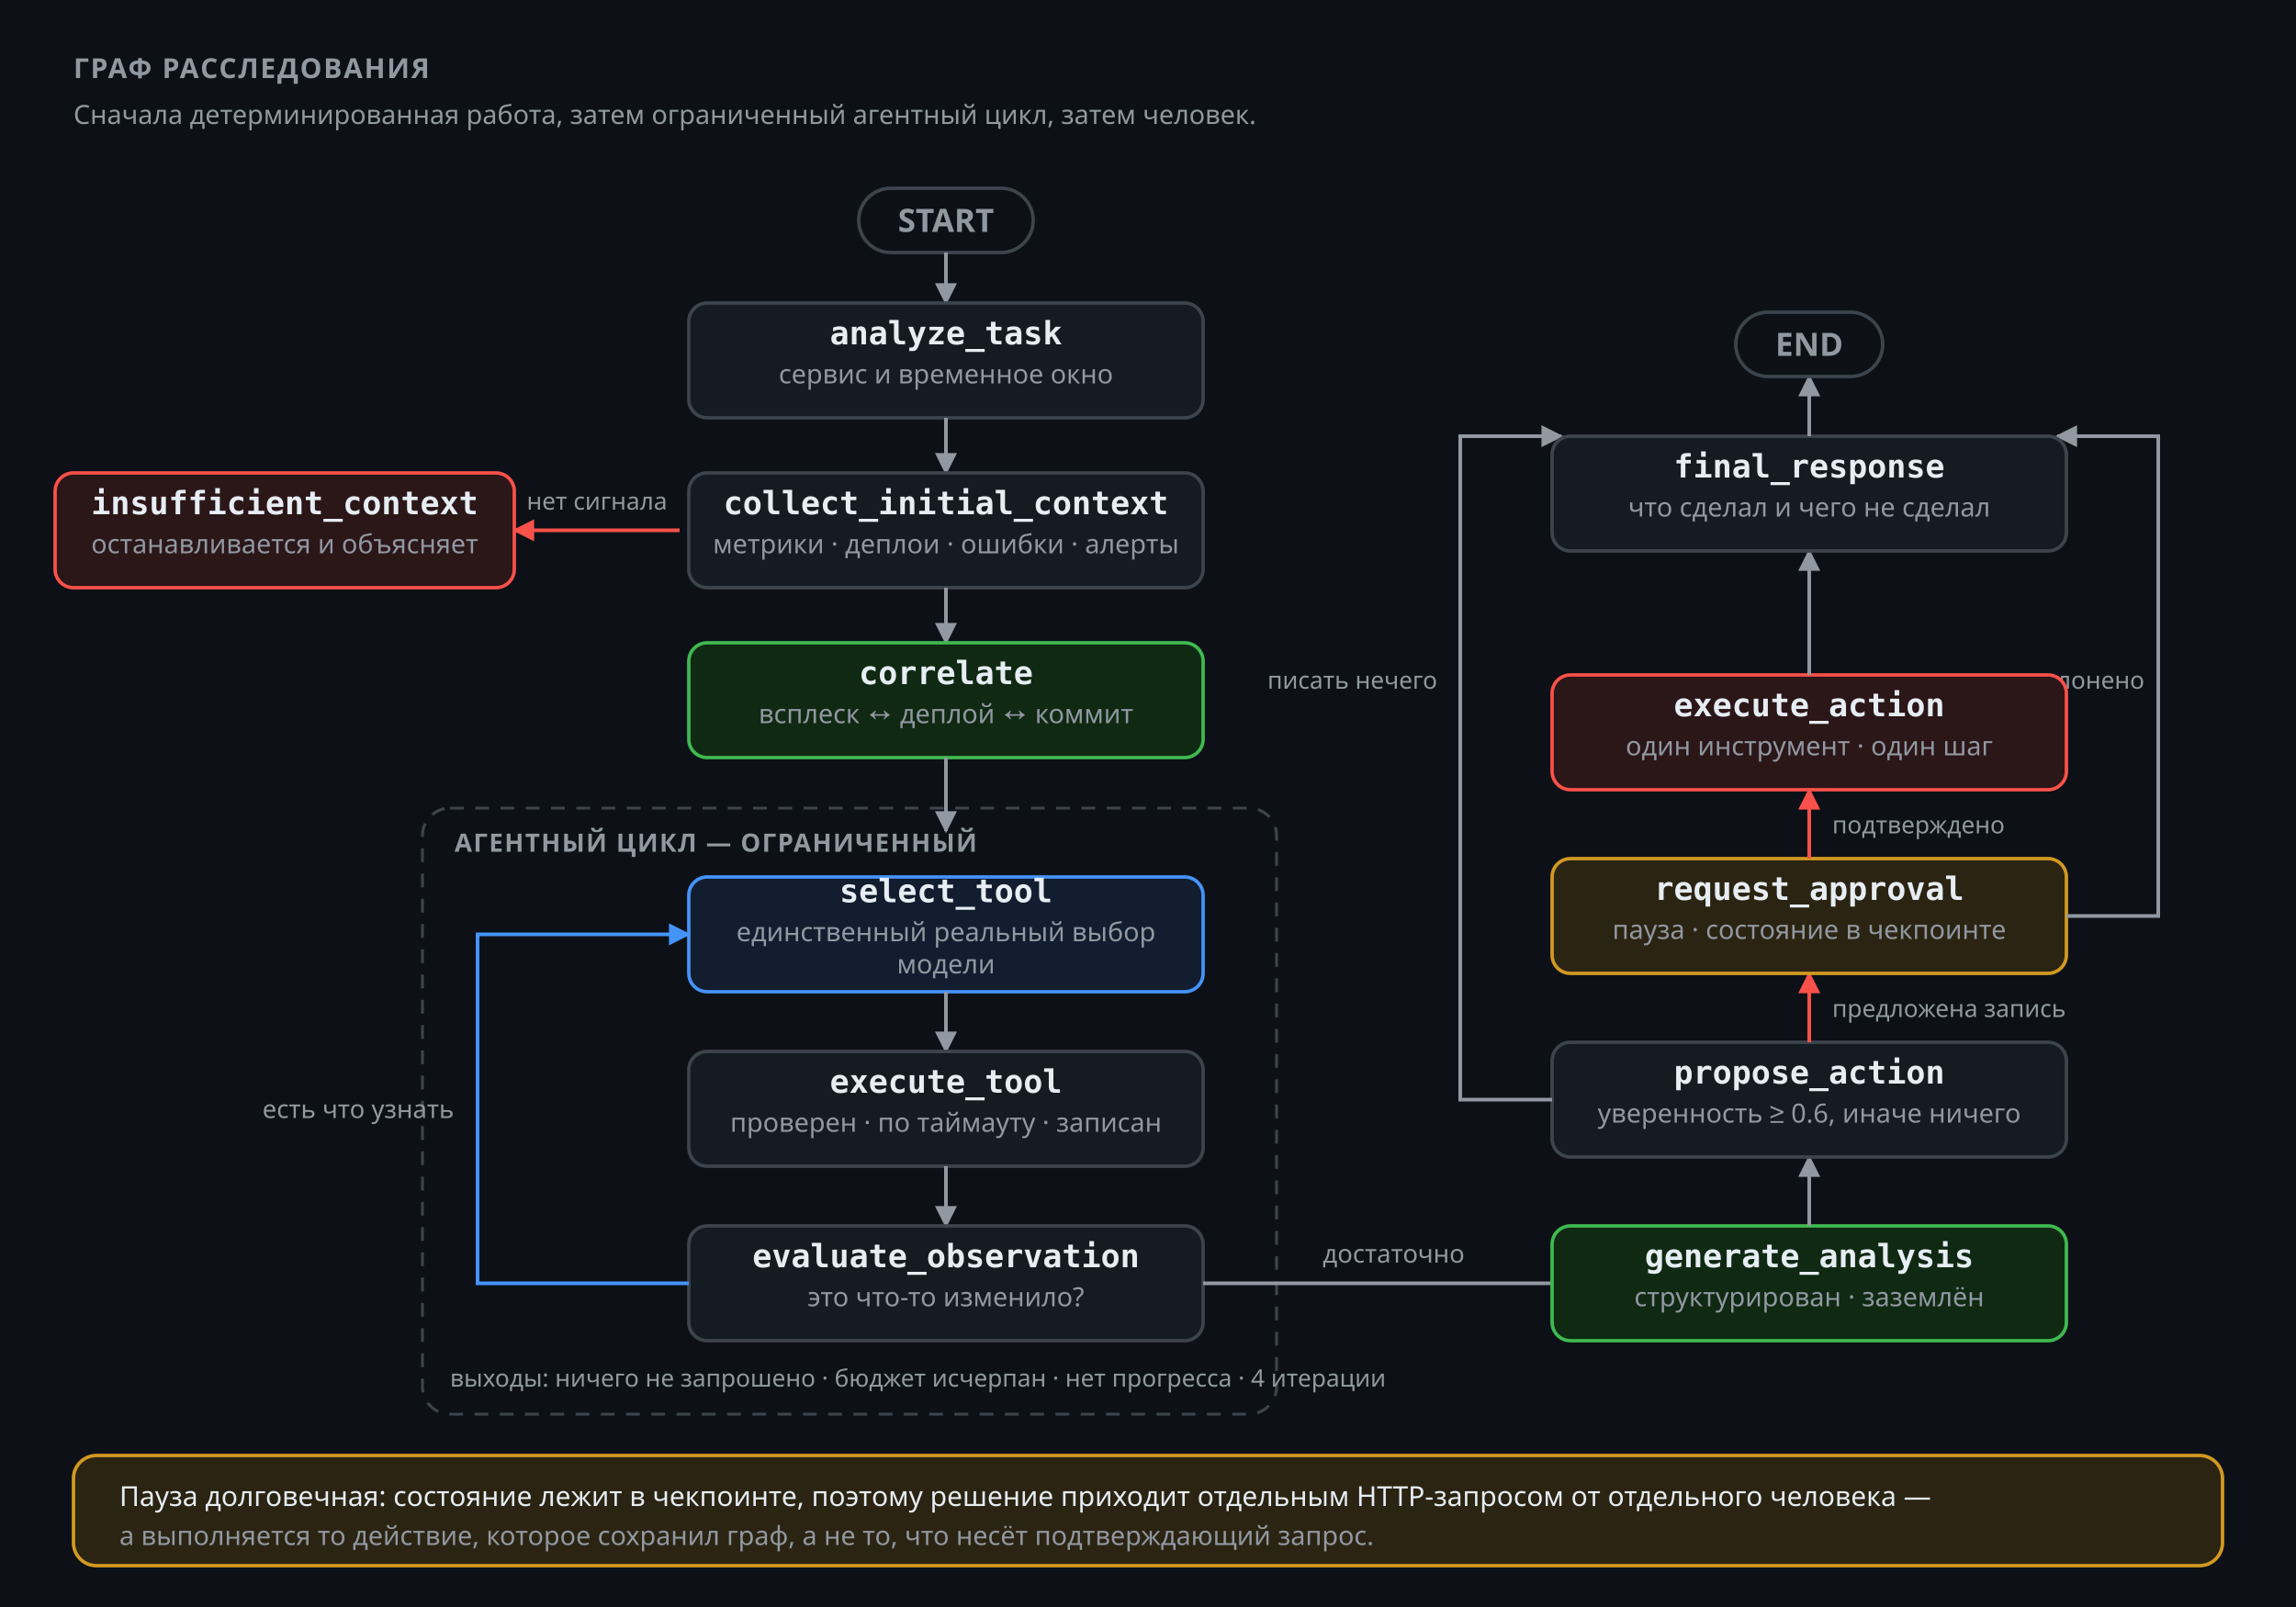
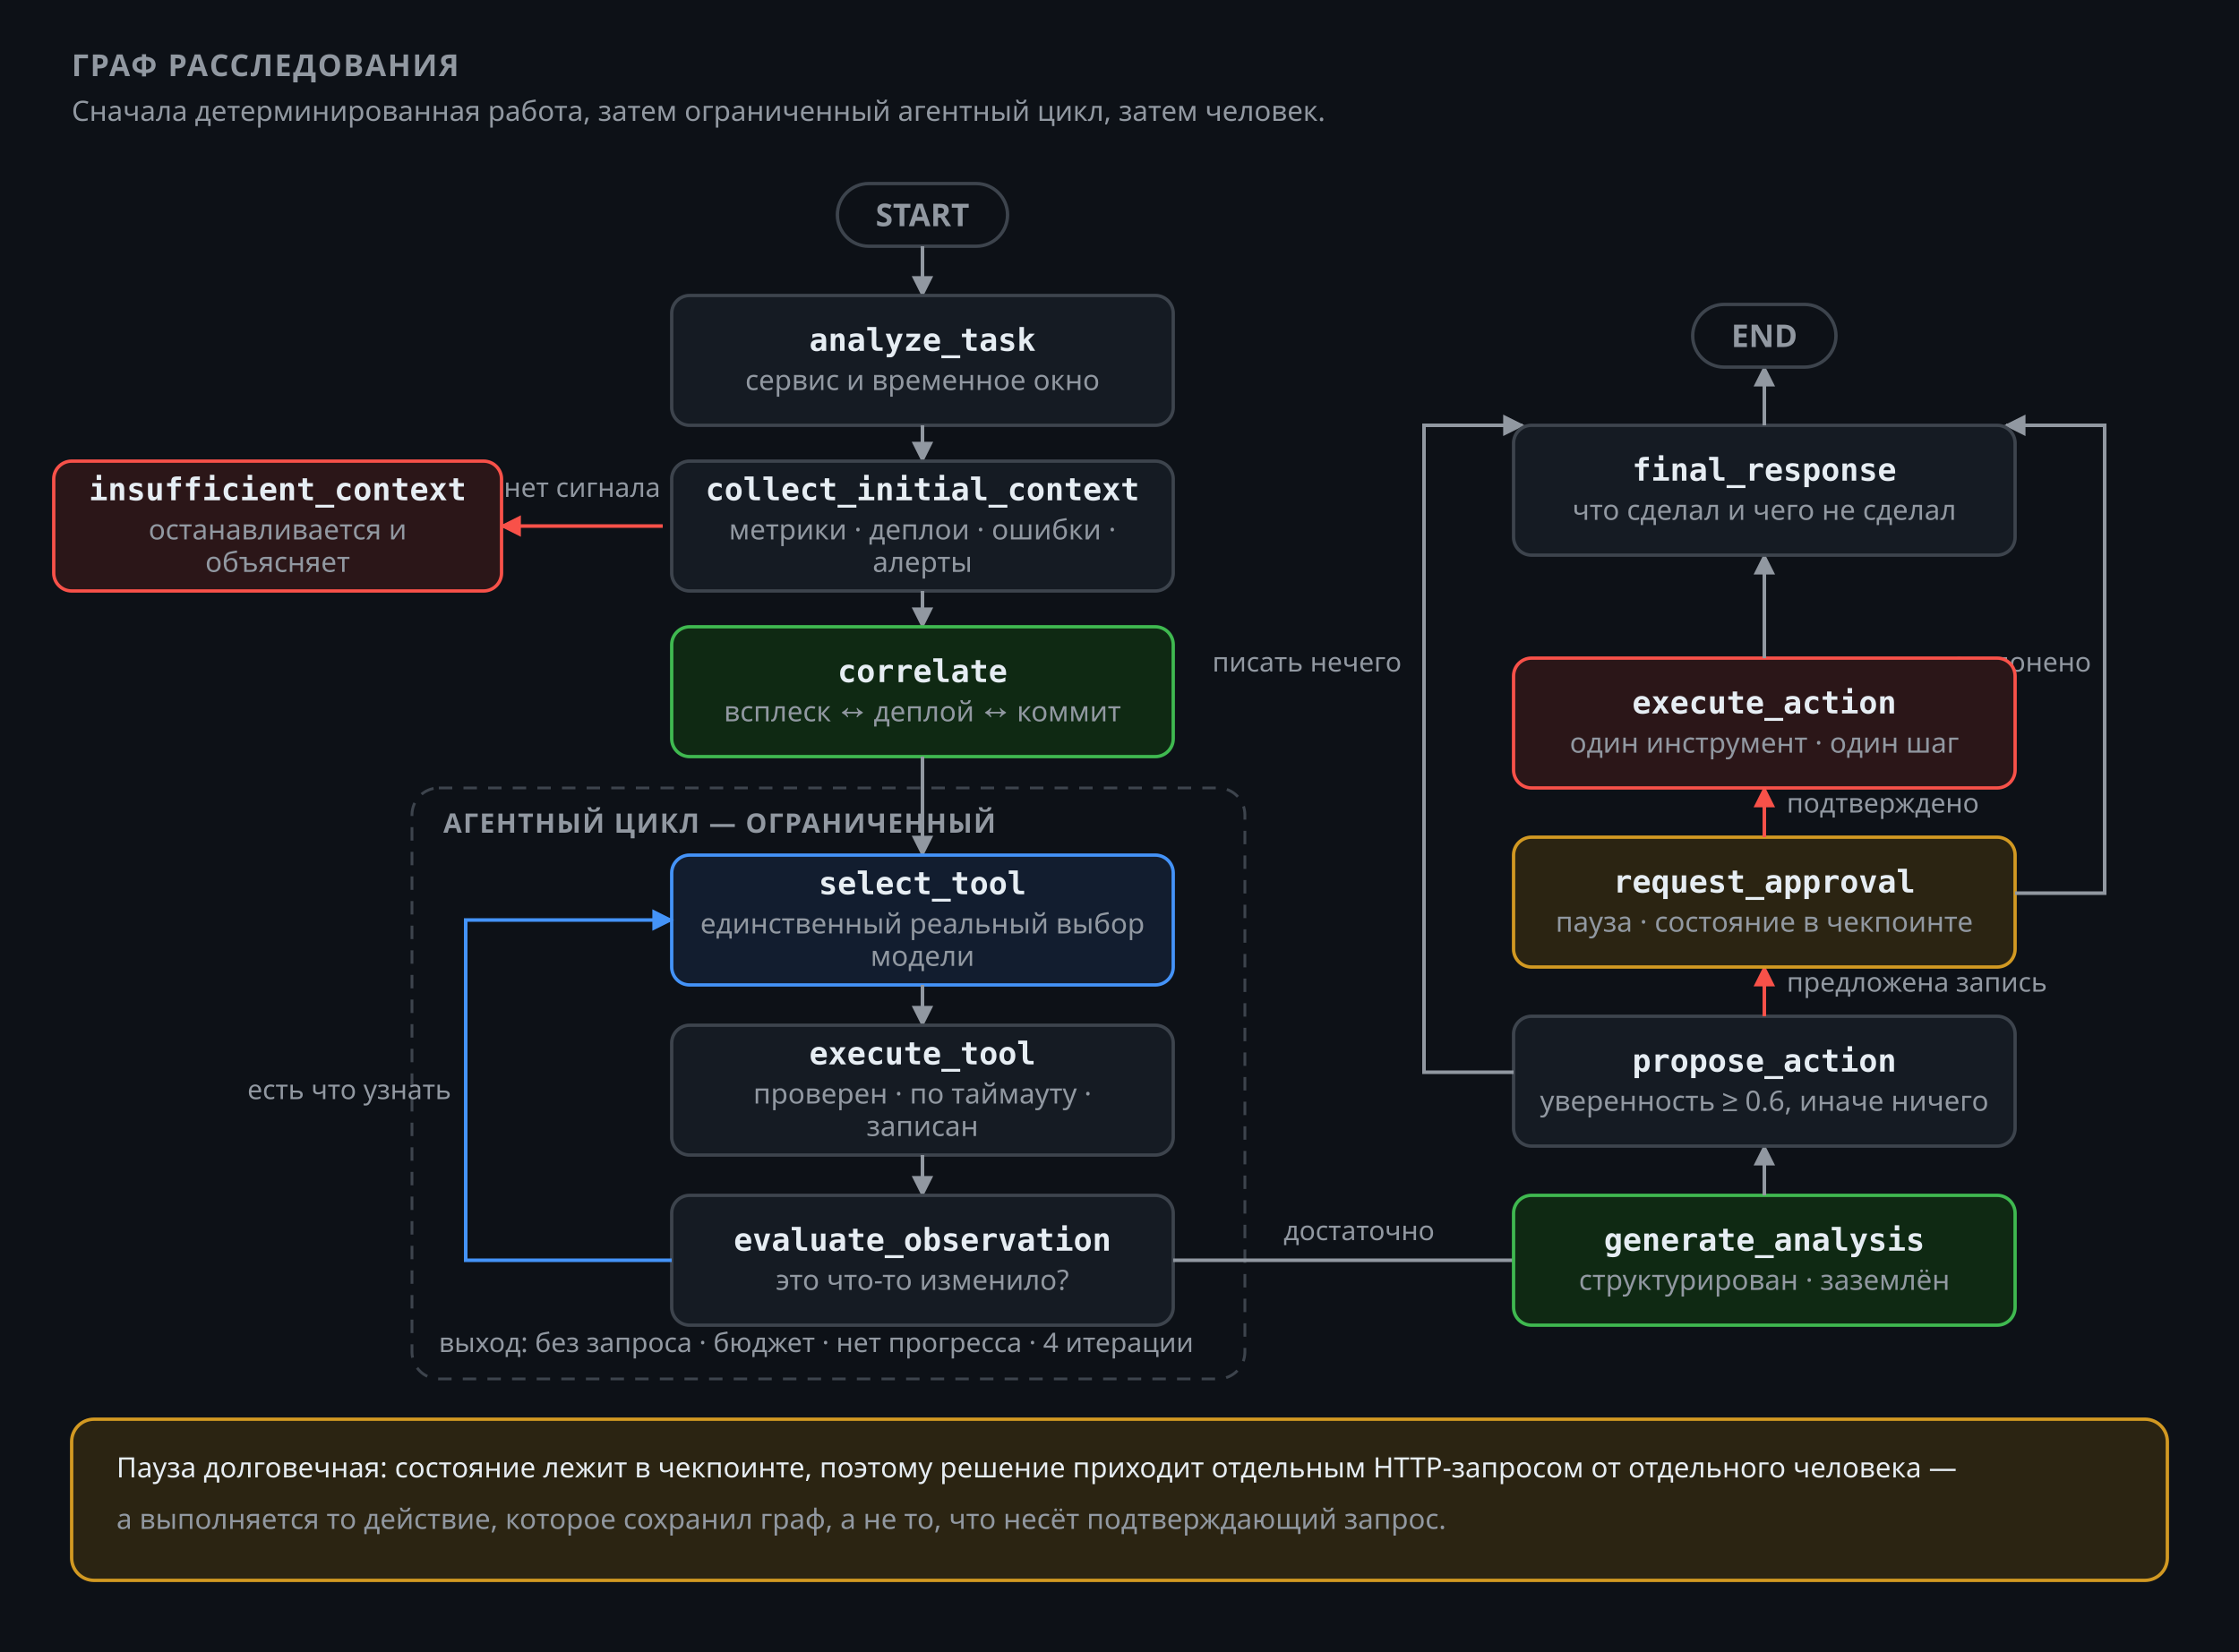
- <svg xmlns="http://www.w3.org/2000/svg" viewBox="0 0 1000 700" width="1000" height="700" role="img" aria-labelledby="title desc" font-family="-apple-system, BlinkMacSystemFont, 'Segoe UI', 'Noto Sans', Helvetica, Arial, sans-serif">
+ <svg xmlns="http://www.w3.org/2000/svg" viewBox="0 0 1000 738" width="1000" height="738" role="img" aria-labelledby="title desc" font-family="-apple-system, BlinkMacSystemFont, 'Segoe UI', 'Noto Sans', Helvetica, Arial, sans-serif">
  <defs>
    <marker id="arrow" viewBox="0 0 10 10" refX="9" refY="5" markerWidth="6" markerHeight="6" orient="auto-start-reverse">
      <path d="M 0 0 L 10 5 L 0 10 z" fill="#9198a1" />
    </marker>
    <marker id="arrow-accent" viewBox="0 0 10 10" refX="9" refY="5" markerWidth="6" markerHeight="6" orient="auto-start-reverse">
      <path d="M 0 0 L 10 5 L 0 10 z" fill="#4493f8" />
    </marker>
    <marker id="arrow-danger" viewBox="0 0 10 10" refX="9" refY="5" markerWidth="6" markerHeight="6" orient="auto-start-reverse">
      <path d="M 0 0 L 10 5 L 0 10 z" fill="#f85149" />
    </marker>
  </defs>
-   <rect width="1000" height="700" fill="#0d1117" />
-   <text x="32" y="34" font-size="12" font-weight="700" letter-spacing="0.7" fill="#9198a1">ГРАФ РАССЛЕДОВАНИЯ</text>
-   <text x="32" y="54" text-anchor="start" font-size="11.5" fill="#9198a1">Сначала детерминированная работа, затем ограниченный агентный цикл, затем человек.</text>
+   <rect width="1000" height="738" fill="#0d1117" />
+   <text x="32" y="34" font-size="13.5" font-weight="700" letter-spacing="0.7" fill="#9198a1">ГРАФ РАССЛЕДОВАНИЯ</text>
+   <text x="32" y="54" text-anchor="start" font-size="12.5" fill="#9198a1">Сначала детерминированная работа, затем ограниченный агентный цикл, затем человек.</text>
  <rect x="374.0" y="82" width="76" height="28" rx="14" fill="#0d1117" stroke="#3d444d" stroke-width="1.5" />
-   <text x="412.0" y="101.0" text-anchor="middle" font-size="14" font-weight="600" fill="#9198a1">START</text>
+   <text x="412.0" y="101.04" text-anchor="middle" font-size="14" font-weight="600" fill="#9198a1">START</text>
  <path d="M 412.0 110 L 412.0 132" fill="none" stroke="#9198a1" stroke-width="1.6" marker-end="url(#arrow)" />
-   <rect x="300" y="132" width="224" height="50" rx="8" fill="#151b23" stroke="#3d444d" stroke-width="1.5" />
-   <text x="412.0" y="150.0" text-anchor="middle" font-size="14" font-weight="600" fill="#e6edf3" font-family="ui-monospace, SFMono-Regular, 'SF Mono', Menlo, Consolas, monospace">analyze_task</text>
-   <text x="412.0" y="167.0" text-anchor="middle" font-size="11.5" fill="#9198a1">сервис и временное окно</text>
-   <path d="M 412.0 182 L 412.0 206" fill="none" stroke="#9198a1" stroke-width="1.6" marker-end="url(#arrow)" />
-   <rect x="300" y="206" width="224" height="50" rx="8" fill="#151b23" stroke="#3d444d" stroke-width="1.5" />
-   <text x="412.0" y="224.0" text-anchor="middle" font-size="14" font-weight="600" fill="#e6edf3" font-family="ui-monospace, SFMono-Regular, 'SF Mono', Menlo, Consolas, monospace">collect_initial_context</text>
-   <text x="412.0" y="241.0" text-anchor="middle" font-size="11.5" fill="#9198a1">метрики · деплои · ошибки · алерты</text>
-   <path d="M 296 231 L 224 231" fill="none" stroke="#f85149" stroke-width="1.6" marker-end="url(#arrow-danger)" />
-   <text x="260" y="222" text-anchor="middle" font-size="10.5" fill="#9198a1">нет сигнала</text>
-   <rect x="24" y="206" width="200" height="50" rx="8" fill="#2b1618" stroke="#f85149" stroke-width="1.5" />
-   <text x="124.0" y="224.0" text-anchor="middle" font-size="14" font-weight="600" fill="#e6edf3" font-family="ui-monospace, SFMono-Regular, 'SF Mono', Menlo, Consolas, monospace">insufficient_context</text>
-   <text x="124.0" y="241.0" text-anchor="middle" font-size="11.5" fill="#9198a1">останавливается и объясняет</text>
-   <path d="M 412.0 256 L 412.0 280" fill="none" stroke="#9198a1" stroke-width="1.6" marker-end="url(#arrow)" />
-   <rect x="300" y="280" width="224" height="50" rx="8" fill="#0f2913" stroke="#3fb950" stroke-width="1.5" />
-   <text x="412.0" y="298.0" text-anchor="middle" font-size="14" font-weight="600" fill="#e6edf3" font-family="ui-monospace, SFMono-Regular, 'SF Mono', Menlo, Consolas, monospace">correlate</text>
-   <text x="412.0" y="315.0" text-anchor="middle" font-size="11.5" fill="#9198a1">всплеск ↔ деплой ↔ коммит</text>
-   <path d="M 412.0 330 L 412.0 362" fill="none" stroke="#9198a1" stroke-width="1.6" marker-end="url(#arrow)" />
+   <rect x="300" y="132" width="224" height="58" rx="8" fill="#151b23" stroke="#3d444d" stroke-width="1.5" />
+   <text x="412.0" y="156.73" text-anchor="middle" font-size="14" font-weight="600" fill="#e6edf3" font-family="ui-monospace, SFMono-Regular, 'SF Mono', Menlo, Consolas, monospace">analyze_task</text>
+   <text x="412.0" y="174.23" text-anchor="middle" font-size="12.5" fill="#9198a1">сервис и временное окно</text>
+   <path d="M 412.0 190 L 412.0 206" fill="none" stroke="#9198a1" stroke-width="1.6" marker-end="url(#arrow)" />
+   <rect x="300" y="206" width="224" height="58" rx="8" fill="#151b23" stroke="#3d444d" stroke-width="1.5" />
+   <text x="412.0" y="223.48" text-anchor="middle" font-size="14" font-weight="600" fill="#e6edf3" font-family="ui-monospace, SFMono-Regular, 'SF Mono', Menlo, Consolas, monospace">collect_initial_context</text>
+   <text x="412.0" y="240.98" text-anchor="middle" font-size="12.5" fill="#9198a1">метрики · деплои · ошибки ·</text>
+   <text x="412.0" y="255.48" text-anchor="middle" font-size="12.5" fill="#9198a1">алерты</text>
+   <path d="M 296 235 L 224 235" fill="none" stroke="#f85149" stroke-width="1.6" marker-end="url(#arrow-danger)" />
+   <text x="260" y="222" text-anchor="middle" font-size="12" fill="#9198a1">нет сигнала</text>
+   <rect x="24" y="206" width="200" height="58" rx="8" fill="#2b1618" stroke="#f85149" stroke-width="1.5" />
+   <text x="124.0" y="223.48" text-anchor="middle" font-size="14" font-weight="600" fill="#e6edf3" font-family="ui-monospace, SFMono-Regular, 'SF Mono', Menlo, Consolas, monospace">insufficient_context</text>
+   <text x="124.0" y="240.98" text-anchor="middle" font-size="12.5" fill="#9198a1">останавливается и</text>
+   <text x="124.0" y="255.48" text-anchor="middle" font-size="12.5" fill="#9198a1">объясняет</text>
+   <path d="M 412.0 264 L 412.0 280" fill="none" stroke="#9198a1" stroke-width="1.6" marker-end="url(#arrow)" />
+   <rect x="300" y="280" width="224" height="58" rx="8" fill="#0f2913" stroke="#3fb950" stroke-width="1.5" />
+   <text x="412.0" y="304.73" text-anchor="middle" font-size="14" font-weight="600" fill="#e6edf3" font-family="ui-monospace, SFMono-Regular, 'SF Mono', Menlo, Consolas, monospace">correlate</text>
+   <text x="412.0" y="322.23" text-anchor="middle" font-size="12.5" fill="#9198a1">всплеск ↔ деплой ↔ коммит</text>
+   <path d="M 412.0 338 L 412.0 382" fill="none" stroke="#9198a1" stroke-width="1.6" marker-end="url(#arrow)" />
  <rect x="184" y="352" width="372" height="264" rx="12" fill="none" stroke="#3d444d" stroke-width="1.25" stroke-dasharray="6 5" />
-   <text x="198" y="371" font-size="11" font-weight="600" letter-spacing="0.6" fill="#9198a1">АГЕНТНЫЙ ЦИКЛ — ОГРАНИЧЕННЫЙ</text>
-   <rect x="300" y="382" width="224" height="50" rx="8" fill="#121d2f" stroke="#4493f8" stroke-width="1.5" />
-   <text x="412.0" y="393.0" text-anchor="middle" font-size="14" font-weight="600" fill="#e6edf3" font-family="ui-monospace, SFMono-Regular, 'SF Mono', Menlo, Consolas, monospace">select_tool</text>
-   <text x="412.0" y="410.0" text-anchor="middle" font-size="11.5" fill="#9198a1">единственный реальный выбор</text>
-   <text x="412.0" y="424.0" text-anchor="middle" font-size="11.5" fill="#9198a1">модели</text>
-   <path d="M 412.0 432 L 412.0 458" fill="none" stroke="#9198a1" stroke-width="1.6" marker-end="url(#arrow)" />
-   <rect x="300" y="458" width="224" height="50" rx="8" fill="#151b23" stroke="#3d444d" stroke-width="1.5" />
-   <text x="412.0" y="476.0" text-anchor="middle" font-size="14" font-weight="600" fill="#e6edf3" font-family="ui-monospace, SFMono-Regular, 'SF Mono', Menlo, Consolas, monospace">execute_tool</text>
-   <text x="412.0" y="493.0" text-anchor="middle" font-size="11.5" fill="#9198a1">проверен · по таймауту · записан</text>
-   <path d="M 412.0 508 L 412.0 534" fill="none" stroke="#9198a1" stroke-width="1.6" marker-end="url(#arrow)" />
-   <rect x="300" y="534" width="224" height="50" rx="8" fill="#151b23" stroke="#3d444d" stroke-width="1.5" />
-   <text x="412.0" y="552.0" text-anchor="middle" font-size="14" font-weight="600" fill="#e6edf3" font-family="ui-monospace, SFMono-Regular, 'SF Mono', Menlo, Consolas, monospace">evaluate_observation</text>
-   <text x="412.0" y="569.0" text-anchor="middle" font-size="11.5" fill="#9198a1">это что-то изменило?</text>
-   <path d="M 300 559 L 208 559 L 208 407 L 300 407" fill="none" stroke="#4493f8" stroke-width="1.6" marker-end="url(#arrow-accent)" />
-   <text x="156.0" y="487.0" text-anchor="middle" font-size="11" fill="#9198a1">есть что узнать</text>
-   <text x="196" y="604" text-anchor="start" font-size="10.5" fill="#9198a1">выходы: ничего не запрошено · бюджет исчерпан · нет прогресса · 4 итерации</text>
-   <path d="M 524 559 L 690 559" fill="none" stroke="#9198a1" stroke-width="1.6" marker-end="url(#arrow)" />
-   <text x="607.0" y="550.0" text-anchor="middle" font-size="11" fill="#9198a1">достаточно</text>
-   <rect x="676" y="534" width="224" height="50" rx="8" fill="#0f2913" stroke="#3fb950" stroke-width="1.5" />
-   <text x="788.0" y="552.0" text-anchor="middle" font-size="14" font-weight="600" fill="#e6edf3" font-family="ui-monospace, SFMono-Regular, 'SF Mono', Menlo, Consolas, monospace">generate_analysis</text>
-   <text x="788.0" y="569.0" text-anchor="middle" font-size="11.5" fill="#9198a1">структурирован · заземлён</text>
-   <path d="M 788.0 534 L 788.0 504" fill="none" stroke="#9198a1" stroke-width="1.6" marker-end="url(#arrow)" />
-   <rect x="676" y="454" width="224" height="50" rx="8" fill="#151b23" stroke="#3d444d" stroke-width="1.5" />
-   <text x="788.0" y="472.0" text-anchor="middle" font-size="14" font-weight="600" fill="#e6edf3" font-family="ui-monospace, SFMono-Regular, 'SF Mono', Menlo, Consolas, monospace">propose_action</text>
-   <text x="788.0" y="489.0" text-anchor="middle" font-size="11.5" fill="#9198a1">уверенность ≥ 0.6, иначе ничего</text>
-   <path d="M 788.0 454 L 788.0 424" fill="none" stroke="#f85149" stroke-width="1.6" marker-end="url(#arrow-danger)" />
-   <text x="798.0" y="443" text-anchor="start" font-size="10.5" fill="#9198a1">предложена запись</text>
+   <text x="198" y="372" font-size="12" font-weight="600" letter-spacing="0.6" fill="#9198a1">АГЕНТНЫЙ ЦИКЛ — ОГРАНИЧЕННЫЙ</text>
+   <rect x="300" y="382" width="224" height="58" rx="8" fill="#121d2f" stroke="#4493f8" stroke-width="1.5" />
+   <text x="412.0" y="399.48" text-anchor="middle" font-size="14" font-weight="600" fill="#e6edf3" font-family="ui-monospace, SFMono-Regular, 'SF Mono', Menlo, Consolas, monospace">select_tool</text>
+   <text x="412.0" y="416.98" text-anchor="middle" font-size="12.5" fill="#9198a1">единственный реальный выбор</text>
+   <text x="412.0" y="431.48" text-anchor="middle" font-size="12.5" fill="#9198a1">модели</text>
+   <path d="M 412.0 440 L 412.0 458" fill="none" stroke="#9198a1" stroke-width="1.6" marker-end="url(#arrow)" />
+   <rect x="300" y="458" width="224" height="58" rx="8" fill="#151b23" stroke="#3d444d" stroke-width="1.5" />
+   <text x="412.0" y="475.48" text-anchor="middle" font-size="14" font-weight="600" fill="#e6edf3" font-family="ui-monospace, SFMono-Regular, 'SF Mono', Menlo, Consolas, monospace">execute_tool</text>
+   <text x="412.0" y="492.98" text-anchor="middle" font-size="12.5" fill="#9198a1">проверен · по таймауту ·</text>
+   <text x="412.0" y="507.48" text-anchor="middle" font-size="12.5" fill="#9198a1">записан</text>
+   <path d="M 412.0 516 L 412.0 534" fill="none" stroke="#9198a1" stroke-width="1.6" marker-end="url(#arrow)" />
+   <rect x="300" y="534" width="224" height="58" rx="8" fill="#151b23" stroke="#3d444d" stroke-width="1.5" />
+   <text x="412.0" y="558.73" text-anchor="middle" font-size="14" font-weight="600" fill="#e6edf3" font-family="ui-monospace, SFMono-Regular, 'SF Mono', Menlo, Consolas, monospace">evaluate_observation</text>
+   <text x="412.0" y="576.23" text-anchor="middle" font-size="12.5" fill="#9198a1">это что-то изменило?</text>
+   <path d="M 300 563 L 208 563 L 208 411 L 300 411" fill="none" stroke="#4493f8" stroke-width="1.6" marker-end="url(#arrow-accent)" />
+   <text x="156.0" y="491.0" text-anchor="middle" font-size="12" fill="#9198a1">есть что узнать</text>
+   <text x="196" y="604" text-anchor="start" font-size="12" fill="#9198a1">выход: без запроса · бюджет · нет прогресса · 4 итерации</text>
+   <path d="M 524 563 L 690 563" fill="none" stroke="#9198a1" stroke-width="1.6" marker-end="url(#arrow)" />
+   <text x="607.0" y="554.0" text-anchor="middle" font-size="12" fill="#9198a1">достаточно</text>
+   <rect x="676" y="534" width="224" height="58" rx="8" fill="#0f2913" stroke="#3fb950" stroke-width="1.5" />
+   <text x="788.0" y="558.73" text-anchor="middle" font-size="14" font-weight="600" fill="#e6edf3" font-family="ui-monospace, SFMono-Regular, 'SF Mono', Menlo, Consolas, monospace">generate_analysis</text>
+   <text x="788.0" y="576.23" text-anchor="middle" font-size="12.5" fill="#9198a1">структурирован · заземлён</text>
+   <path d="M 788.0 534 L 788.0 512" fill="none" stroke="#9198a1" stroke-width="1.6" marker-end="url(#arrow)" />
+   <rect x="676" y="454" width="224" height="58" rx="8" fill="#151b23" stroke="#3d444d" stroke-width="1.5" />
+   <text x="788.0" y="478.73" text-anchor="middle" font-size="14" font-weight="600" fill="#e6edf3" font-family="ui-monospace, SFMono-Regular, 'SF Mono', Menlo, Consolas, monospace">propose_action</text>
+   <text x="788.0" y="496.23" text-anchor="middle" font-size="12.5" fill="#9198a1">уверенность ≥ 0.6, иначе ничего</text>
+   <path d="M 788.0 454 L 788.0 432" fill="none" stroke="#f85149" stroke-width="1.6" marker-end="url(#arrow-danger)" />
+   <text x="798.0" y="443" text-anchor="start" font-size="12" fill="#9198a1">предложена запись</text>
  <path d="M 676 479 L 636 479 L 636 190 L 680 190" fill="none" stroke="#9198a1" stroke-width="1.6" marker-end="url(#arrow)" />
-   <text x="626" y="300" text-anchor="end" font-size="10.5" fill="#9198a1">писать нечего</text>
-   <rect x="676" y="374" width="224" height="50" rx="8" fill="#2b2412" stroke="#d29922" stroke-width="1.5" />
-   <text x="788.0" y="392.0" text-anchor="middle" font-size="14" font-weight="600" fill="#e6edf3" font-family="ui-monospace, SFMono-Regular, 'SF Mono', Menlo, Consolas, monospace">request_approval</text>
-   <text x="788.0" y="409.0" text-anchor="middle" font-size="11.5" fill="#9198a1">пауза · состояние в чекпоинте</text>
-   <path d="M 788.0 374 L 788.0 344" fill="none" stroke="#f85149" stroke-width="1.6" marker-end="url(#arrow-danger)" />
-   <text x="798.0" y="363" text-anchor="start" font-size="10.5" fill="#9198a1">подтверждено</text>
+   <text x="626" y="300" text-anchor="end" font-size="12" fill="#9198a1">писать нечего</text>
+   <rect x="676" y="374" width="224" height="58" rx="8" fill="#2b2412" stroke="#d29922" stroke-width="1.5" />
+   <text x="788.0" y="398.73" text-anchor="middle" font-size="14" font-weight="600" fill="#e6edf3" font-family="ui-monospace, SFMono-Regular, 'SF Mono', Menlo, Consolas, monospace">request_approval</text>
+   <text x="788.0" y="416.23" text-anchor="middle" font-size="12.5" fill="#9198a1">пауза · состояние в чекпоинте</text>
+   <path d="M 788.0 374 L 788.0 352" fill="none" stroke="#f85149" stroke-width="1.6" marker-end="url(#arrow-danger)" />
+   <text x="798.0" y="363" text-anchor="start" font-size="12" fill="#9198a1">подтверждено</text>
  <path d="M 900 399 L 940 399 L 940 190 L 896 190" fill="none" stroke="#9198a1" stroke-width="1.6" marker-end="url(#arrow)" />
-   <text x="934" y="300" text-anchor="end" font-size="10.5" fill="#9198a1">отклонено</text>
-   <rect x="676" y="294" width="224" height="50" rx="8" fill="#2b1618" stroke="#f85149" stroke-width="1.5" />
-   <text x="788.0" y="312.0" text-anchor="middle" font-size="14" font-weight="600" fill="#e6edf3" font-family="ui-monospace, SFMono-Regular, 'SF Mono', Menlo, Consolas, monospace">execute_action</text>
-   <text x="788.0" y="329.0" text-anchor="middle" font-size="11.5" fill="#9198a1">один инструмент · один шаг</text>
-   <path d="M 788.0 294 L 788.0 240" fill="none" stroke="#9198a1" stroke-width="1.6" marker-end="url(#arrow)" />
-   <rect x="676" y="190" width="224" height="50" rx="8" fill="#151b23" stroke="#3d444d" stroke-width="1.5" />
-   <text x="788.0" y="208.0" text-anchor="middle" font-size="14" font-weight="600" fill="#e6edf3" font-family="ui-monospace, SFMono-Regular, 'SF Mono', Menlo, Consolas, monospace">final_response</text>
-   <text x="788.0" y="225.0" text-anchor="middle" font-size="11.5" fill="#9198a1">что сделал и чего не сделал</text>
+   <text x="934" y="300" text-anchor="end" font-size="12" fill="#9198a1">отклонено</text>
+   <rect x="676" y="294" width="224" height="58" rx="8" fill="#2b1618" stroke="#f85149" stroke-width="1.5" />
+   <text x="788.0" y="318.73" text-anchor="middle" font-size="14" font-weight="600" fill="#e6edf3" font-family="ui-monospace, SFMono-Regular, 'SF Mono', Menlo, Consolas, monospace">execute_action</text>
+   <text x="788.0" y="336.23" text-anchor="middle" font-size="12.5" fill="#9198a1">один инструмент · один шаг</text>
+   <path d="M 788.0 294 L 788.0 248" fill="none" stroke="#9198a1" stroke-width="1.6" marker-end="url(#arrow)" />
+   <rect x="676" y="190" width="224" height="58" rx="8" fill="#151b23" stroke="#3d444d" stroke-width="1.5" />
+   <text x="788.0" y="214.73" text-anchor="middle" font-size="14" font-weight="600" fill="#e6edf3" font-family="ui-monospace, SFMono-Regular, 'SF Mono', Menlo, Consolas, monospace">final_response</text>
+   <text x="788.0" y="232.23" text-anchor="middle" font-size="12.5" fill="#9198a1">что сделал и чего не сделал</text>
  <path d="M 788.0 190 L 788.0 164" fill="none" stroke="#9198a1" stroke-width="1.6" marker-end="url(#arrow)" />
  <rect x="756.0" y="136" width="64" height="28" rx="14" fill="#0d1117" stroke="#3d444d" stroke-width="1.5" />
-   <text x="788.0" y="155.0" text-anchor="middle" font-size="14" font-weight="600" fill="#9198a1">END</text>
-   <rect x="32" y="634" width="936" height="48" rx="10" fill="#2b2412" stroke="#d29922" stroke-width="1.5" />
-   <text x="500.0" y="663.0" text-anchor="middle" font-size="14" font-weight="600" fill="#e6edf3" />
-   <text x="52" y="656" text-anchor="start" font-size="12" fill="#e6edf3">Пауза долговечная: состояние лежит в чекпоинте, поэтому решение приходит отдельным HTTP-запросом от отдельного человека —</text>
-   <text x="52" y="673" text-anchor="start" font-size="11.5" fill="#9198a1">а выполняется то действие, которое сохранил граф, а не то, что несёт подтверждающий запрос.</text>
+   <text x="788.0" y="155.04" text-anchor="middle" font-size="14" font-weight="600" fill="#9198a1">END</text>
+   <rect x="32" y="634" width="936" height="72" rx="10" fill="#2b2412" stroke="#d29922" stroke-width="1.5" />
+   <text x="500.0" y="675.04" text-anchor="middle" font-size="14" font-weight="600" fill="#e6edf3" />
+   <text x="52" y="660" text-anchor="start" font-size="12.5" fill="#e6edf3">Пауза долговечная: состояние лежит в чекпоинте, поэтому решение приходит отдельным HTTP-запросом от отдельного человека —</text>
+   <text x="52" y="683" text-anchor="start" font-size="12.5" fill="#9198a1">а выполняется то действие, которое сохранил граф, а не то, что несёт подтверждающий запрос.</text>
</svg>
